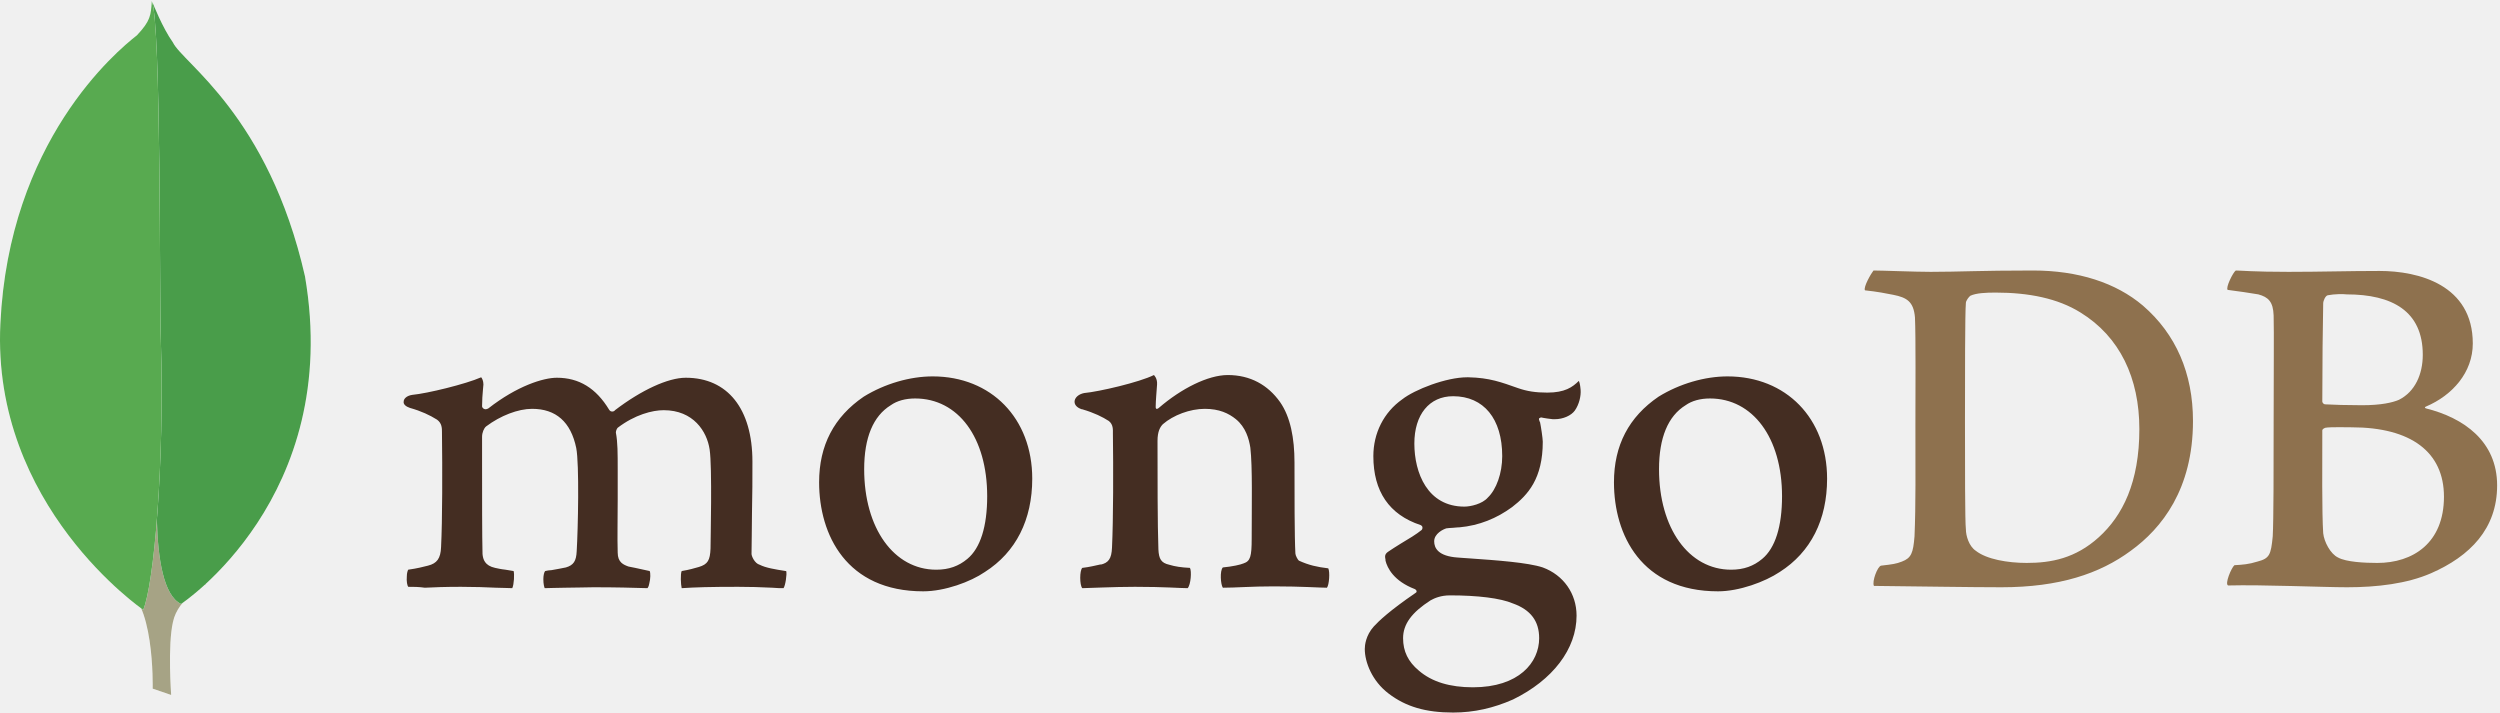
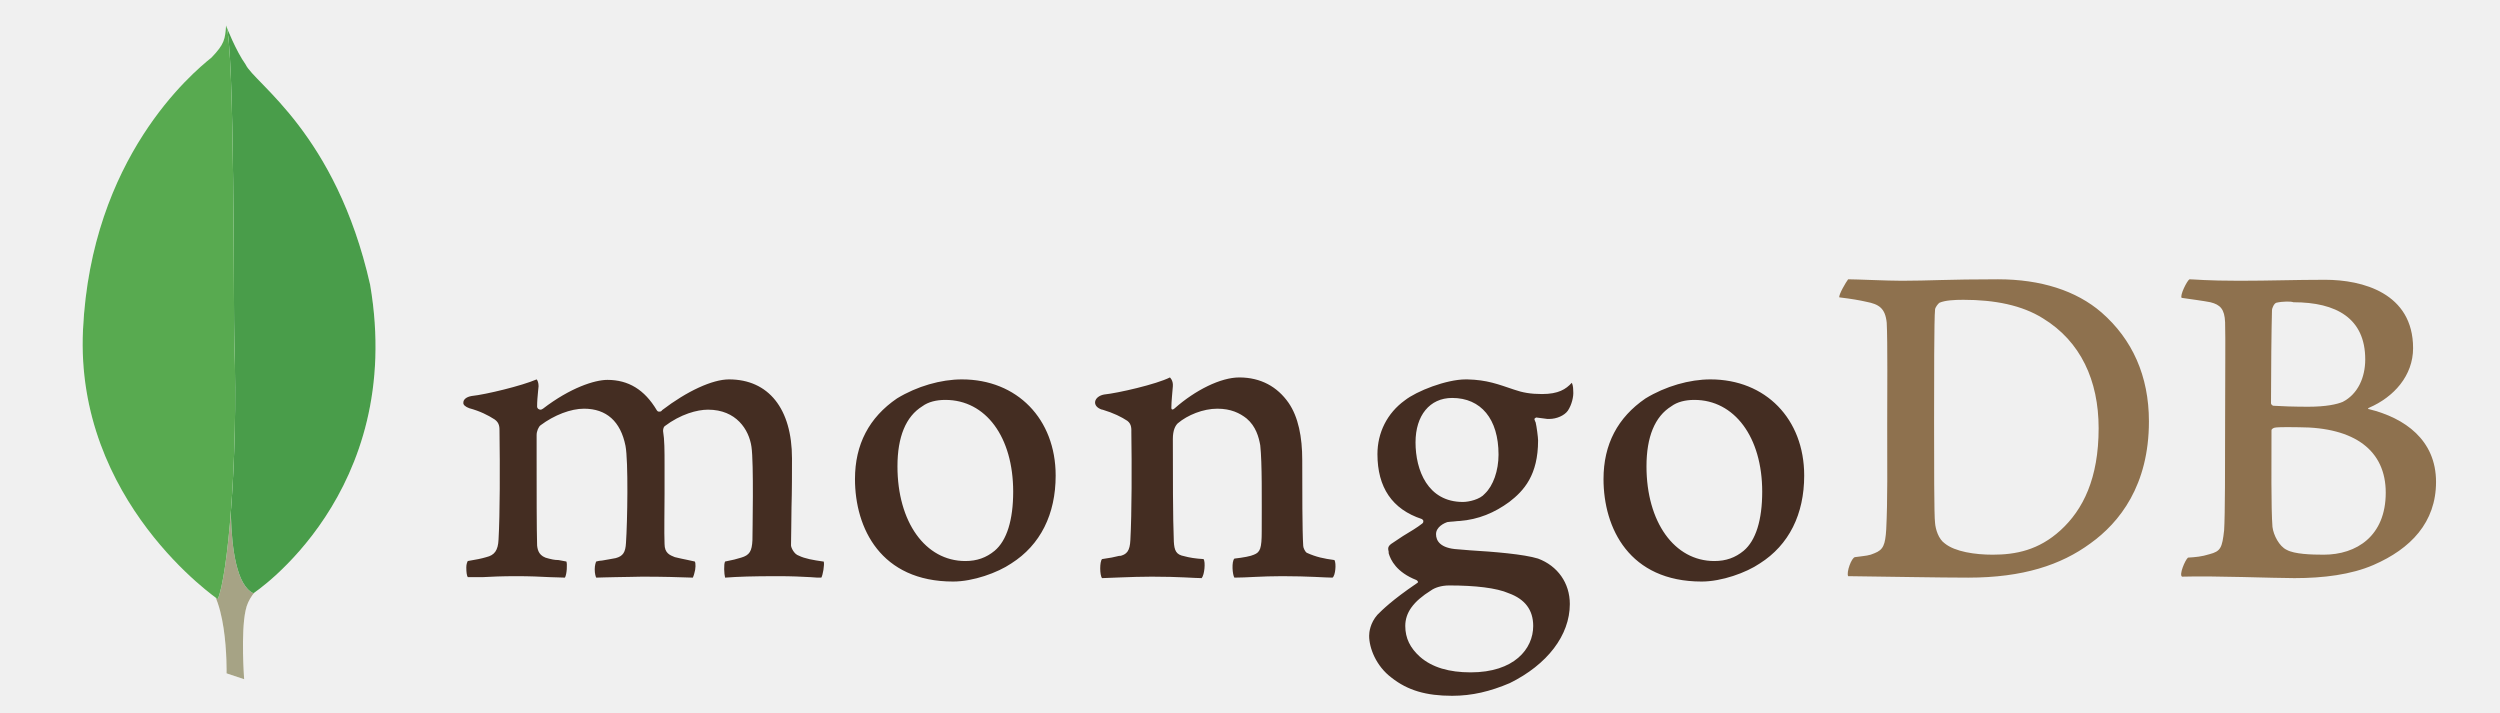
- <svg xmlns="http://www.w3.org/2000/svg" width="2500" height="713" viewBox="0 0 512 146">
-   <g fill="none" fill-rule="evenodd">
-     <path d="M476.713 60.463c-.46.092-.922 1.107-.922 1.66-.092 3.692-.184 13.474-.184 20.118 0 .185.276.554.553.554 1.384.092 4.706.184 7.567.184 3.968 0 6.275-.553 7.568-1.106 3.321-1.662 4.89-5.261 4.89-9.23 0-8.95-6.275-12.365-15.596-12.365-.646-.092-2.49-.092-3.876.185zm23.81 41.25c0-9.136-6.737-14.212-18.918-14.212-.554 0-4.43-.092-5.353.092-.277.093-.645.278-.645.555 0 6.551-.093 16.98.184 21.04.184 1.753 1.477 4.245 3.046 4.983 1.66.923 5.444 1.107 8.028 1.107 7.29 0 13.658-4.06 13.658-13.565zm-42.634-46.325c.922 0 3.69.276 10.796.276 6.737 0 12.089-.184 18.641-.184 8.028 0 19.102 2.86 19.102 14.857 0 5.906-4.153 10.613-9.597 12.92-.276.092-.276.276 0 .368 7.751 1.939 14.581 6.737 14.581 15.78 0 8.86-5.537 14.489-13.566 17.996-4.891 2.122-10.981 2.86-17.164 2.86-4.707 0-17.349-.553-24.362-.368-.738-.278.646-3.6 1.291-4.153 1.662-.093 2.953-.185 4.707-.739 2.492-.645 2.768-1.384 3.137-5.167.185-3.23.185-14.674.185-22.794 0-11.166.093-18.733 0-22.424-.092-2.86-1.107-3.784-3.137-4.338-1.57-.276-4.153-.646-6.276-.922-.462-.462 1.107-3.6 1.662-3.968zm-53.248 57.399c2.216 1.752 6.553 2.49 10.429 2.49 4.983 0 9.966-.921 14.765-5.26 4.891-4.428 8.305-11.257 8.305-22.146 0-10.429-3.968-18.919-12.089-23.901-4.614-2.862-10.52-4.06-17.349-4.06-2.03 0-3.968.092-5.167.645-.278.185-.923 1.015-.923 1.476-.185 1.846-.185 16.057-.185 24.363 0 8.582 0 20.579.185 21.963 0 1.385.645 3.507 2.03 4.43zm-20.948-57.4c1.754 0 8.49.277 11.72.277 5.815 0 9.967-.276 20.948-.276 9.228 0 16.98 2.491 22.517 7.197 6.736 5.814 10.244 13.843 10.244 23.624 0 13.935-6.368 21.964-12.736 26.578-6.366 4.706-14.672 7.474-26.484 7.474-6.275 0-17.072-.184-26.024-.277h-.092c-.461-.83.738-4.06 1.476-4.152 2.4-.277 3.046-.37 4.246-.83 1.937-.739 2.307-1.754 2.584-5.168.276-6.368.184-14.027.184-22.702 0-6.182.092-18.272-.093-22.148-.276-3.229-1.66-4.06-4.429-4.614-1.384-.276-3.23-.646-5.813-.922-.37-.647 1.291-3.507 1.752-4.06z" fill="#8E714E" />
-     <path d="M272.033 116.385c-2.307-.277-3.968-.645-5.998-1.568-.277-.185-.739-1.107-.739-1.477-.184-3.23-.184-12.458-.184-18.64 0-4.984-.83-9.321-2.953-12.366-2.492-3.508-6.09-5.537-10.705-5.537-4.06 0-9.505 2.768-14.027 6.644-.092.092-.83.739-.738-.277 0-1.015.185-3.045.277-4.43.093-1.292-.646-1.937-.646-1.937-2.953 1.476-11.258 3.414-14.304 3.69-2.214.463-2.768 2.585-.46 3.323h.092c2.49.738 4.152 1.569 5.443 2.4.923.738.831 1.753.831 2.584.092 6.92.092 17.533-.184 23.347-.092 2.307-.738 3.137-2.4 3.506l.185-.092c-1.292.277-2.307.553-3.876.738-.554.554-.554 3.507 0 4.153 1.015 0 6.367-.277 10.798-.277 6.09 0 9.228.277 10.796.277.646-.738.831-3.507.462-4.153-1.754-.092-3.046-.276-4.245-.646-1.661-.37-2.123-1.199-2.216-3.137-.183-4.892-.183-15.227-.183-22.24 0-1.938.553-2.861 1.106-3.415 2.123-1.845 5.538-3.137 8.583-3.137 2.953 0 4.89.923 6.367 2.123 2.03 1.66 2.676 4.06 2.953 5.813.461 3.968.277 11.812.277 18.641 0 3.691-.277 4.614-1.66 5.075-.647.277-2.308.647-4.246.83-.646.647-.461 3.508 0 4.154 2.676 0 5.814-.277 10.428-.277 5.721 0 9.413.277 10.89.277.46-.554.645-3.23.276-3.969zm25.562-35.25c-4.89 0-7.936 3.783-7.936 9.688 0 5.999 2.676 12.92 10.243 12.92 1.292 0 3.692-.554 4.798-1.846 1.754-1.66 2.954-4.983 2.954-8.49 0-7.659-3.784-12.273-10.059-12.273zm-.646 40.787c-1.845 0-3.138.554-3.968 1.016-3.876 2.49-5.629 4.89-5.629 7.752 0 2.675 1.015 4.797 3.23 6.643 2.676 2.307 6.367 3.415 11.073 3.415 9.413 0 13.566-5.076 13.566-10.058 0-3.508-1.754-5.815-5.352-7.106-2.584-1.108-7.29-1.662-12.92-1.662zm.646 23.994c-5.629 0-9.69-1.2-13.196-3.876-3.415-2.584-4.891-6.46-4.891-9.136 0-.738.185-2.769 1.846-4.614 1.014-1.108 3.23-3.23 8.49-6.829.184-.092.276-.184.276-.37 0-.184-.185-.369-.369-.46-4.337-1.661-5.629-4.338-5.999-5.814v-.185c-.091-.554-.276-1.107.555-1.661.646-.461 1.569-1.015 2.583-1.66 1.569-.924 3.23-1.939 4.245-2.77.185-.184.185-.368.185-.553 0-.185-.185-.37-.37-.461-6.458-2.123-9.688-6.922-9.688-14.12 0-4.706 2.122-8.951 5.905-11.627 2.584-2.03 9.044-4.522 13.289-4.522h.277c4.337.092 6.736 1.015 10.15 2.215 1.846.646 3.6.922 6 .922 3.598 0 5.167-1.107 6.458-2.398.093.184.278.646.37 1.845.092 1.2-.277 2.953-1.2 4.245-.738 1.015-2.399 1.754-4.06 1.754h-.462c-1.661-.185-2.4-.37-2.4-.37l-.368.185c-.092.185 0 .369.092.646l.093.185c.184.83.553 3.321.553 3.968 0 7.567-3.045 10.888-6.275 13.38-3.138 2.307-6.736 3.783-10.797 4.153-.092 0-.46 0-1.292.092-.461 0-1.107.093-1.2.093h-.092c-.738.184-2.583 1.107-2.583 2.675 0 1.384.83 3.046 4.798 3.323.83.092 1.66.092 2.584.185 5.26.368 11.812.83 14.857 1.845 4.245 1.568 6.921 5.352 6.921 9.874 0 6.83-4.89 13.197-13.011 17.164-3.968 1.754-7.937 2.677-12.274 2.677zm52.6-64.32c-1.937 0-3.691.46-4.983 1.383-3.598 2.215-5.444 6.645-5.444 13.104 0 12.09 6.09 20.58 14.765 20.58 2.584 0 4.614-.739 6.367-2.215 2.676-2.216 4.061-6.645 4.061-12.828 0-11.996-5.999-20.025-14.765-20.025zm1.662 39.496c-15.688 0-21.317-11.535-21.317-22.332 0-7.567 3.045-13.381 9.135-17.534 4.338-2.676 9.506-4.152 14.12-4.152 11.996 0 20.394 8.582 20.394 20.948 0 8.397-3.322 15.041-9.69 19.102-3.045 2.03-8.305 3.968-12.643 3.968h.001zM187.411 81.595c-1.938 0-3.691.461-4.984 1.384-3.598 2.215-5.444 6.645-5.444 13.104 0 12.09 6.09 20.58 14.765 20.58 2.584 0 4.614-.739 6.368-2.215 2.675-2.216 4.06-6.645 4.06-12.828 0-11.996-5.906-20.025-14.765-20.025zm1.661 39.497c-15.688 0-21.317-11.535-21.317-22.332 0-7.567 3.045-13.381 9.135-17.534 4.338-2.676 9.506-4.152 14.12-4.152 11.997 0 20.394 8.582 20.394 20.948 0 8.397-3.322 15.041-9.69 19.102-2.953 2.03-8.213 3.968-12.642 3.968zm-105.478-.923c-.185-.276-.37-1.107-.277-2.122 0-.739.185-1.2.277-1.384 1.938-.278 2.953-.555 4.06-.831 1.846-.462 2.584-1.476 2.676-3.783.278-5.537.278-16.058.185-23.348v-.185c0-.83 0-1.846-1.015-2.584-1.477-.922-3.23-1.752-5.537-2.4-.83-.275-1.384-.737-1.292-1.29 0-.554.554-1.2 1.754-1.385 3.045-.277 10.98-2.214 14.118-3.599.185.184.462.739.462 1.477l-.092 1.014c-.093 1.016-.185 2.216-.185 3.415 0 .369.37.646.738.646.185 0 .37-.092.554-.185 5.906-4.614 11.258-6.275 14.026-6.275 4.523 0 8.03 2.123 10.706 6.552.184.278.369.37.646.37.184 0 .46-.092.553-.277 5.445-4.153 10.89-6.645 14.488-6.645 8.582 0 13.658 6.368 13.658 17.165 0 3.045 0 7.013-.092 10.613 0 3.229-.092 6.182-.092 8.305 0 .46.645 1.937 1.66 2.214 1.292.646 3.046.923 5.353 1.292h.092c.185.646-.184 3.045-.553 3.507-.554 0-1.385 0-2.307-.092a136.208 136.208 0 0 0-7.014-.185c-5.721 0-8.674.092-11.536.277-.183-.738-.276-2.953 0-3.507 1.662-.276 2.492-.554 3.508-.83 1.846-.554 2.307-1.385 2.4-3.784 0-1.753.368-16.703-.186-20.302-.553-3.691-3.322-8.028-9.413-8.028-2.307 0-5.905.923-9.412 3.598-.184.185-.37.646-.37.923v.093c.37 1.937.37 4.153.37 7.567v5.998c0 4.153-.093 8.029 0 10.981 0 2.031 1.2 2.492 2.215 2.862.554.091.922.184 1.384.276.83.185 1.661.37 2.953.646.185.37.185 1.569-.092 2.584-.093.554-.278.83-.37.923-3.137-.092-6.367-.185-11.073-.185-1.384 0-3.784.093-5.814.093-1.662 0-3.23.092-4.152.092-.093-.185-.278-.83-.278-1.846 0-.83.185-1.476.37-1.661.461-.092.83-.184 1.292-.184 1.106-.185 2.03-.37 2.952-.554 1.57-.461 2.123-1.292 2.215-3.322.277-4.614.554-17.81-.092-21.133-1.107-5.352-4.152-8.028-9.044-8.028-2.86 0-6.46 1.384-9.412 3.6-.462.368-.831 1.29-.831 2.121v5.445c0 6.644 0 14.95.092 18.549.093 1.106.461 2.399 2.584 2.86.462.092 1.2.277 2.123.37l1.66.276c.186.554.093 2.769-.276 3.507-.923 0-2.03-.092-3.323-.092-1.937-.093-4.429-.185-7.197-.185-3.23 0-5.537.092-7.383.185-1.292-.185-2.307-.185-3.414-.185z" fill="#442D22" />
-     <path d="M35.053 142.317l-3.783-1.293s.462-19.286-6.46-20.67c-4.613-5.353.74-227.013 17.35-.739 0 0-5.722 2.86-6.737 7.752-1.108 4.799-.37 14.95-.37 14.95z" fill="#FFF" />
-     <path d="M35.053 142.317l-3.783-1.293s.462-19.286-6.46-20.67c-4.613-5.353.74-227.013 17.35-.739 0 0-5.722 2.86-6.737 7.752-1.108 4.799-.37 14.95-.37 14.95z" fill="#A6A385" />
-     <path d="M37.084 123.676s33.13-21.779 25.377-67.09c-7.474-32.943-25.1-43.74-27.038-47.893C33.301 5.74 31.27.573 31.27.573l1.385 91.634c0 .093-2.861 28.054 4.43 31.47" fill="#FFF" />
-     <path d="M37.084 123.676s33.13-21.779 25.377-67.09c-7.474-32.943-25.1-43.74-27.038-47.893C33.301 5.74 31.27.573 31.27.573l1.385 91.634c0 .093-2.861 28.054 4.43 31.47" fill="#499D4A" />
-     <path d="M29.333 124.875S-1.767 103.65.079 66.277C1.832 28.903 23.795 10.539 28.04 7.217c2.769-2.953 2.861-4.061 3.046-7.014 1.938 4.153 1.569 62.106 1.845 68.934.83 26.3-1.476 50.756-3.598 55.738z" fill="#FFF" />
-     <path d="M29.333 124.875S-1.767 103.65.079 66.277C1.832 28.903 23.795 10.539 28.04 7.217c2.769-2.953 2.861-4.061 3.046-7.014 1.938 4.153 1.569 62.106 1.845 68.934.83 26.3-1.476 50.756-3.598 55.738z" fill="#58AA50" />
+ <svg xmlns="http://www.w3.org/2000/svg" id="Layer_1" style="enable-background:new 0 0 512 146;" version="1.1" viewBox="0 0 512 146" xml:space="preserve">
+   <style type="text/css">
+ 	.st0{fill:#8E714E;}
+ 	.st1{fill:#442D22;}
+ 	.st2{fill:#FFFFFF;}
+ 	.st3{fill:#A6A385;}
+ 	.st4{fill:#499D4A;}
+ 	.st5{fill:#58AA50;}
+ </style>
+   <g>
+     <g>
+       <path class="st0" d="M466.2,62c-0.4,0.1-0.9,1-0.9,1.6c-0.1,3.5-0.2,12.7-0.2,19c0,0.2,0.3,0.5,0.5,0.5c1.3,0.1,4.4,0.2,7.1,0.2    c3.7,0,5.9-0.5,7.1-1c3.1-1.6,4.6-5,4.6-8.7c0-8.4-5.9-11.7-14.7-11.7C469.2,61.7,467.5,61.7,466.2,62L466.2,62L466.2,62z     M488.6,100.9c0-8.6-6.3-13.4-17.8-13.4c-0.5,0-4.2-0.1-5,0.1c-0.3,0.1-0.6,0.3-0.6,0.5c0,6.2-0.1,16,0.2,19.8    c0.2,1.7,1.4,4,2.9,4.7c1.6,0.9,5.1,1,7.6,1C482.6,113.6,488.6,109.8,488.6,100.9L488.6,100.9L488.6,100.9z M448.4,57.2    c0.9,0,3.5,0.3,10.2,0.3c6.3,0,11.4-0.2,17.6-0.2c7.6,0,18,2.7,18,14c0,5.6-3.9,10-9,12.2c-0.3,0.1-0.3,0.3,0,0.3    c7.3,1.8,13.7,6.3,13.7,14.9c0,8.3-5.2,13.7-12.8,17c-4.6,2-10.3,2.7-16.2,2.7c-4.4,0-16.3-0.5-23-0.3c-0.7-0.3,0.6-3.4,1.2-3.9    c1.6-0.1,2.8-0.2,4.4-0.7c2.3-0.6,2.6-1.3,3-4.9c0.2-3,0.2-13.8,0.2-21.5c0-10.5,0.1-17.7,0-21.1c-0.1-2.7-1-3.6-3-4.1    c-1.5-0.3-3.9-0.6-5.9-0.9C446.4,60.5,447.9,57.5,448.4,57.2L448.4,57.2L448.4,57.2z M398.3,111.3c2.1,1.7,6.2,2.3,9.8,2.3    c4.7,0,9.4-0.9,13.9-5c4.6-4.2,7.8-10.6,7.8-20.9c0-9.8-3.7-17.8-11.4-22.5c-4.3-2.7-9.9-3.8-16.3-3.8c-1.9,0-3.7,0.1-4.9,0.6    c-0.3,0.2-0.9,1-0.9,1.4c-0.2,1.7-0.2,15.1-0.2,23c0,8.1,0,19.4,0.2,20.7C396.4,108.4,397,110.4,398.3,111.3L398.3,111.3    L398.3,111.3z M378.5,57.2c1.7,0,8,0.3,11,0.3c5.5,0,9.4-0.3,19.7-0.3c8.7,0,16,2.3,21.2,6.8c6.3,5.5,9.7,13,9.7,22.3    c0,13.1-6,20.7-12,25c-6,4.4-13.8,7-25,7c-5.9,0-16.1-0.2-24.5-0.3h-0.1c-0.4-0.8,0.7-3.8,1.4-3.9c2.3-0.3,2.9-0.3,4-0.8    c1.8-0.7,2.2-1.7,2.4-4.9c0.3-6,0.2-13.2,0.2-21.4c0-5.8,0.1-17.2-0.1-20.9c-0.3-3-1.6-3.8-4.2-4.3c-1.3-0.3-3-0.6-5.5-0.9    C376.5,60.4,378.1,57.7,378.5,57.2L378.5,57.2L378.5,57.2z" />
+       <path class="st1" d="M273.3,114.7c-2.2-0.3-3.7-0.6-5.7-1.5c-0.3-0.2-0.7-1-0.7-1.4c-0.2-3-0.2-11.7-0.2-17.6    c0-4.7-0.8-8.8-2.8-11.7c-2.3-3.3-5.7-5.2-10.1-5.2c-3.8,0-9,2.6-13.2,6.3c-0.1,0.1-0.8,0.7-0.7-0.3c0-1,0.2-2.9,0.3-4.2    c0.1-1.2-0.6-1.8-0.6-1.8c-2.8,1.4-10.6,3.2-13.5,3.5c-2.1,0.4-2.6,2.4-0.4,3.1h0.1c2.3,0.7,3.9,1.5,5.1,2.3    c0.9,0.7,0.8,1.7,0.8,2.4c0.1,6.5,0.1,16.5-0.2,22c-0.1,2.2-0.7,3-2.3,3.3l0.2-0.1c-1.2,0.3-2.2,0.5-3.7,0.7    c-0.5,0.5-0.5,3.3,0,3.9c1,0,6-0.3,10.2-0.3c5.7,0,8.7,0.3,10.2,0.3c0.6-0.7,0.8-3.3,0.4-3.9c-1.7-0.1-2.9-0.3-4-0.6    c-1.6-0.3-2-1.1-2.1-3c-0.2-4.6-0.2-14.3-0.2-21c0-1.8,0.5-2.7,1-3.2c2-1.7,5.2-3,8.1-3c2.8,0,4.6,0.9,6,2    c1.9,1.6,2.5,3.8,2.8,5.5c0.4,3.7,0.3,11.1,0.3,17.6c0,3.5-0.3,4.3-1.6,4.8c-0.6,0.3-2.2,0.6-4,0.8c-0.6,0.6-0.4,3.3,0,3.9    c2.5,0,5.5-0.3,9.8-0.3c5.4,0,8.9,0.3,10.3,0.3C273.5,117.9,273.7,115.4,273.3,114.7L273.3,114.7L273.3,114.7z M297.4,81.5    c-4.6,0-7.5,3.6-7.5,9.1c0,5.7,2.5,12.2,9.7,12.2c1.2,0,3.5-0.5,4.5-1.7c1.7-1.6,2.8-4.7,2.8-8C306.9,85.8,303.3,81.5,297.4,81.5    L297.4,81.5L297.4,81.5z M296.8,119.9c-1.7,0-3,0.5-3.7,1c-3.7,2.3-5.3,4.6-5.3,7.3c0,2.5,1,4.5,3,6.3c2.5,2.2,6,3.2,10.4,3.2    c8.9,0,12.8-4.8,12.8-9.5c0-3.3-1.7-5.5-5-6.7C306.5,120.4,302.1,119.9,296.8,119.9L296.8,119.9L296.8,119.9z M297.4,142.5    c-5.3,0-9.1-1.1-12.4-3.7c-3.2-2.4-4.6-6.1-4.6-8.6c0-0.7,0.2-2.6,1.7-4.3c1-1,3-3,8-6.4c0.2-0.1,0.3-0.2,0.3-0.3    c0-0.2-0.2-0.3-0.3-0.4c-4.1-1.6-5.3-4.1-5.7-5.5V113c-0.1-0.5-0.3-1,0.5-1.6c0.6-0.4,1.5-1,2.4-1.6c1.5-0.9,3-1.8,4-2.6    c0.2-0.2,0.2-0.3,0.2-0.5s-0.2-0.3-0.3-0.4c-6.1-2-9.1-6.5-9.1-13.3c0-4.4,2-8.4,5.6-11c2.4-1.9,8.5-4.3,12.5-4.3h0.3    c4.1,0.1,6.3,1,9.6,2.1c1.7,0.6,3.4,0.9,5.7,0.9c3.4,0,4.9-1,6.1-2.3c0.1,0.2,0.3,0.6,0.3,1.7c0.1,1.1-0.3,2.8-1.1,4    c-0.7,1-2.3,1.7-3.8,1.7h-0.4c-1.6-0.2-2.3-0.3-2.3-0.3l-0.3,0.2c-0.1,0.2,0,0.3,0.1,0.6l0.1,0.2c0.2,0.8,0.5,3.1,0.5,3.7    c0,7.1-2.9,10.3-5.9,12.6c-3,2.2-6.3,3.6-10.2,3.9c-0.1,0-0.4,0-1.2,0.1c-0.4,0-1,0.1-1.1,0.1h-0.1c-0.7,0.2-2.4,1-2.4,2.5    c0,1.3,0.8,2.9,4.5,3.1c0.8,0.1,1.6,0.1,2.4,0.2c5,0.3,11.1,0.8,14,1.7c4,1.5,6.5,5,6.5,9.3c0,6.4-4.6,12.4-12.3,16.2    C305.2,141.6,301.5,142.5,297.4,142.5L297.4,142.5L297.4,142.5z M347,81.9c-1.8,0-3.5,0.4-4.7,1.3c-3.4,2.1-5.1,6.3-5.1,12.3    c0,11.4,5.7,19.4,13.9,19.4c2.4,0,4.3-0.7,6-2.1c2.5-2.1,3.8-6.3,3.8-12.1C360.9,89.5,355.2,81.9,347,81.9L347,81.9L347,81.9z     M348.5,119.1c-14.8,0-20.1-10.9-20.1-21c0-7.1,2.9-12.6,8.6-16.5c4.1-2.5,9-3.9,13.3-3.9c11.3,0,19.2,8.1,19.2,19.7    c0,7.9-3.1,14.2-9.1,18C357.6,117.3,352.6,119.1,348.5,119.1L348.5,119.1L348.5,119.1z M193.6,81.9c-1.8,0-3.5,0.4-4.7,1.3    c-3.4,2.1-5.1,6.3-5.1,12.3c0,11.4,5.7,19.4,13.9,19.4c2.4,0,4.3-0.7,6-2.1c2.5-2.1,3.8-6.3,3.8-12.1    C207.5,89.5,201.9,81.9,193.6,81.9L193.6,81.9L193.6,81.9z M195.2,119.1c-14.8,0-20.1-10.9-20.1-21c0-7.1,2.9-12.6,8.6-16.5    c4.1-2.5,9-3.9,13.3-3.9c11.3,0,19.2,8.1,19.2,19.7c0,7.9-3.1,14.2-9.1,18C204.3,117.3,199.3,119.1,195.2,119.1L195.2,119.1    L195.2,119.1z M95.8,118.2c-0.2-0.3-0.3-1-0.3-2c0-0.7,0.2-1.1,0.3-1.3c1.8-0.3,2.8-0.5,3.8-0.8c1.7-0.4,2.4-1.4,2.5-3.6    c0.3-5.2,0.3-15.1,0.2-22v-0.2c0-0.8,0-1.7-1-2.4c-1.4-0.9-3-1.7-5.2-2.3c-0.8-0.3-1.3-0.7-1.2-1.2c0-0.5,0.5-1.1,1.7-1.3    c2.9-0.3,10.3-2.1,13.3-3.4c0.2,0.2,0.4,0.7,0.4,1.4l-0.1,1c-0.1,1-0.2,2.1-0.2,3.2c0,0.3,0.3,0.6,0.7,0.6c0.2,0,0.3-0.1,0.5-0.2    c5.6-4.3,10.6-5.9,13.2-5.9c4.3,0,7.6,2,10.1,6.2c0.2,0.3,0.3,0.3,0.6,0.3c0.2,0,0.4-0.1,0.5-0.3c5.1-3.9,10.3-6.3,13.7-6.3    c8.1,0,12.9,6,12.9,16.2c0,2.9,0,6.6-0.1,10c0,3-0.1,5.8-0.1,7.8c0,0.4,0.6,1.8,1.6,2.1c1.2,0.6,2.9,0.9,5,1.2h0.1    c0.2,0.6-0.2,2.9-0.5,3.3c-0.5,0-1.3,0-2.2-0.1c-1.7-0.1-4-0.2-6.6-0.2c-5.4,0-8.2,0.1-10.9,0.3c-0.2-0.7-0.3-2.8,0-3.3    c1.6-0.3,2.3-0.5,3.3-0.8c1.7-0.5,2.2-1.3,2.3-3.6c0-1.7,0.3-15.7-0.2-19.1c-0.5-3.5-3.1-7.6-8.9-7.6c-2.2,0-5.6,0.9-8.9,3.4    c-0.2,0.2-0.3,0.6-0.3,0.9v0.1c0.3,1.8,0.3,3.9,0.3,7.1v5.7c0,3.9-0.1,7.6,0,10.3c0,1.9,1.1,2.3,2.1,2.7c0.5,0.1,0.9,0.2,1.3,0.3    c0.8,0.2,1.6,0.3,2.8,0.6c0.2,0.3,0.2,1.5-0.1,2.4c-0.1,0.5-0.3,0.8-0.3,0.9c-3-0.1-6-0.2-10.4-0.2c-1.3,0-3.6,0.1-5.5,0.1    c-1.6,0-3,0.1-3.9,0.1c-0.1-0.2-0.3-0.8-0.3-1.7c0-0.8,0.2-1.4,0.3-1.6c0.4-0.1,0.8-0.2,1.2-0.2c1-0.2,1.9-0.3,2.8-0.5    c1.5-0.4,2-1.2,2.1-3.1c0.3-4.3,0.5-16.8-0.1-19.9c-1-5-3.9-7.6-8.5-7.6c-2.7,0-6.1,1.3-8.9,3.4c-0.4,0.3-0.8,1.2-0.8,2v5.1    c0,6.3,0,14.1,0.1,17.5c0.1,1,0.4,2.3,2.4,2.7c0.4,0.1,1.1,0.3,2,0.3l1.6,0.3c0.2,0.5,0.1,2.6-0.3,3.3c-0.9,0-1.9-0.1-3.1-0.1    c-1.8-0.1-4.2-0.2-6.8-0.2c-3,0-5.2,0.1-7,0.2C97.8,118.2,96.8,118.2,95.8,118.2L95.8,118.2L95.8,118.2z" />
+       <g>
+         <path class="st2" d="M50,139.1l-3.6-1.2c0,0,0.4-18.2-6.1-19.5c-4.3-5,0.7-213.9,16.3-0.7c0,0-5.4,2.7-6.3,7.3     C49.3,129.5,50,139.1,50,139.1L50,139.1L50,139.1z" />
+         <path class="st3" d="M50,139.1l-3.6-1.2c0,0,0.4-18.2-6.1-19.5c-4.3-5,0.7-213.9,16.3-0.7c0,0-5.4,2.7-6.3,7.3     C49.3,129.5,50,139.1,50,139.1L50,139.1L50,139.1z" />
+         <path class="st2" d="M51.9,121.5c0,0,31.2-20.5,23.9-63.2c-7-31-23.7-41.2-25.5-45.1c-2-2.8-3.9-7.7-3.9-7.7l1.3,86.3     C47.8,92,45.1,118.3,51.9,121.5" />
+         <path class="st4" d="M51.9,121.5c0,0,31.2-20.5,23.9-63.2c-7-31-23.7-41.2-25.5-45.1c-2-2.8-3.9-7.7-3.9-7.7l1.3,86.3     C47.8,92,45.1,118.3,51.9,121.5" />
+         <path class="st2" d="M44.6,122.7c0,0-29.3-20-27.6-55.2c1.7-35.2,22.3-52.5,26.3-55.7C46,9,46.1,8,46.3,5.2     c1.8,3.9,1.5,58.5,1.7,65C48.8,94.9,46.6,118,44.6,122.7L44.6,122.7L44.6,122.7z" />
+         <path class="st5" d="M44.6,122.7c0,0-29.3-20-27.6-55.2c1.7-35.2,22.3-52.5,26.3-55.7C46,9,46.1,8,46.3,5.2     c1.8,3.9,1.5,58.5,1.7,65C48.8,94.9,46.6,118,44.6,122.7L44.6,122.7L44.6,122.7z" />
+       </g>
+     </g>
  </g>
</svg>
